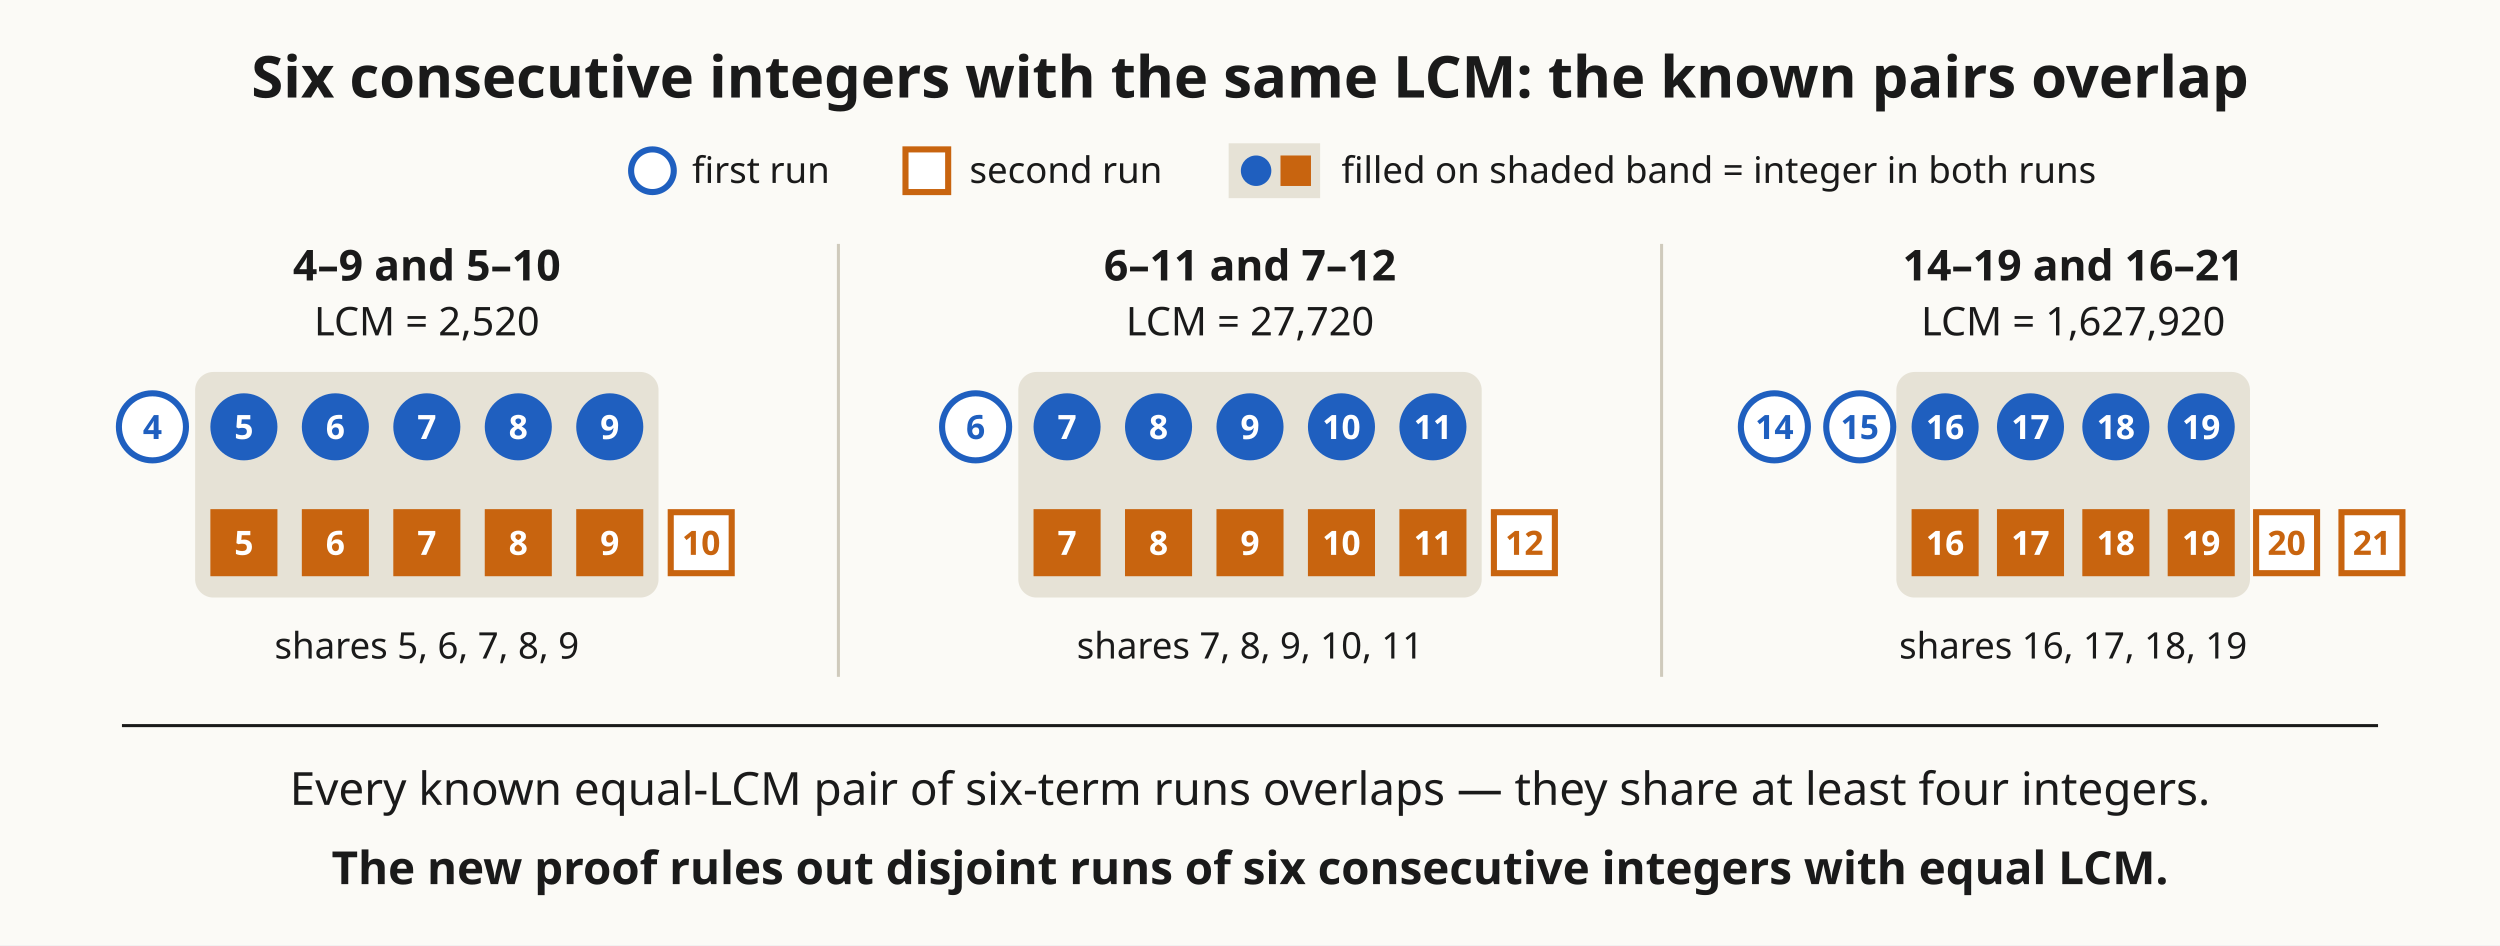
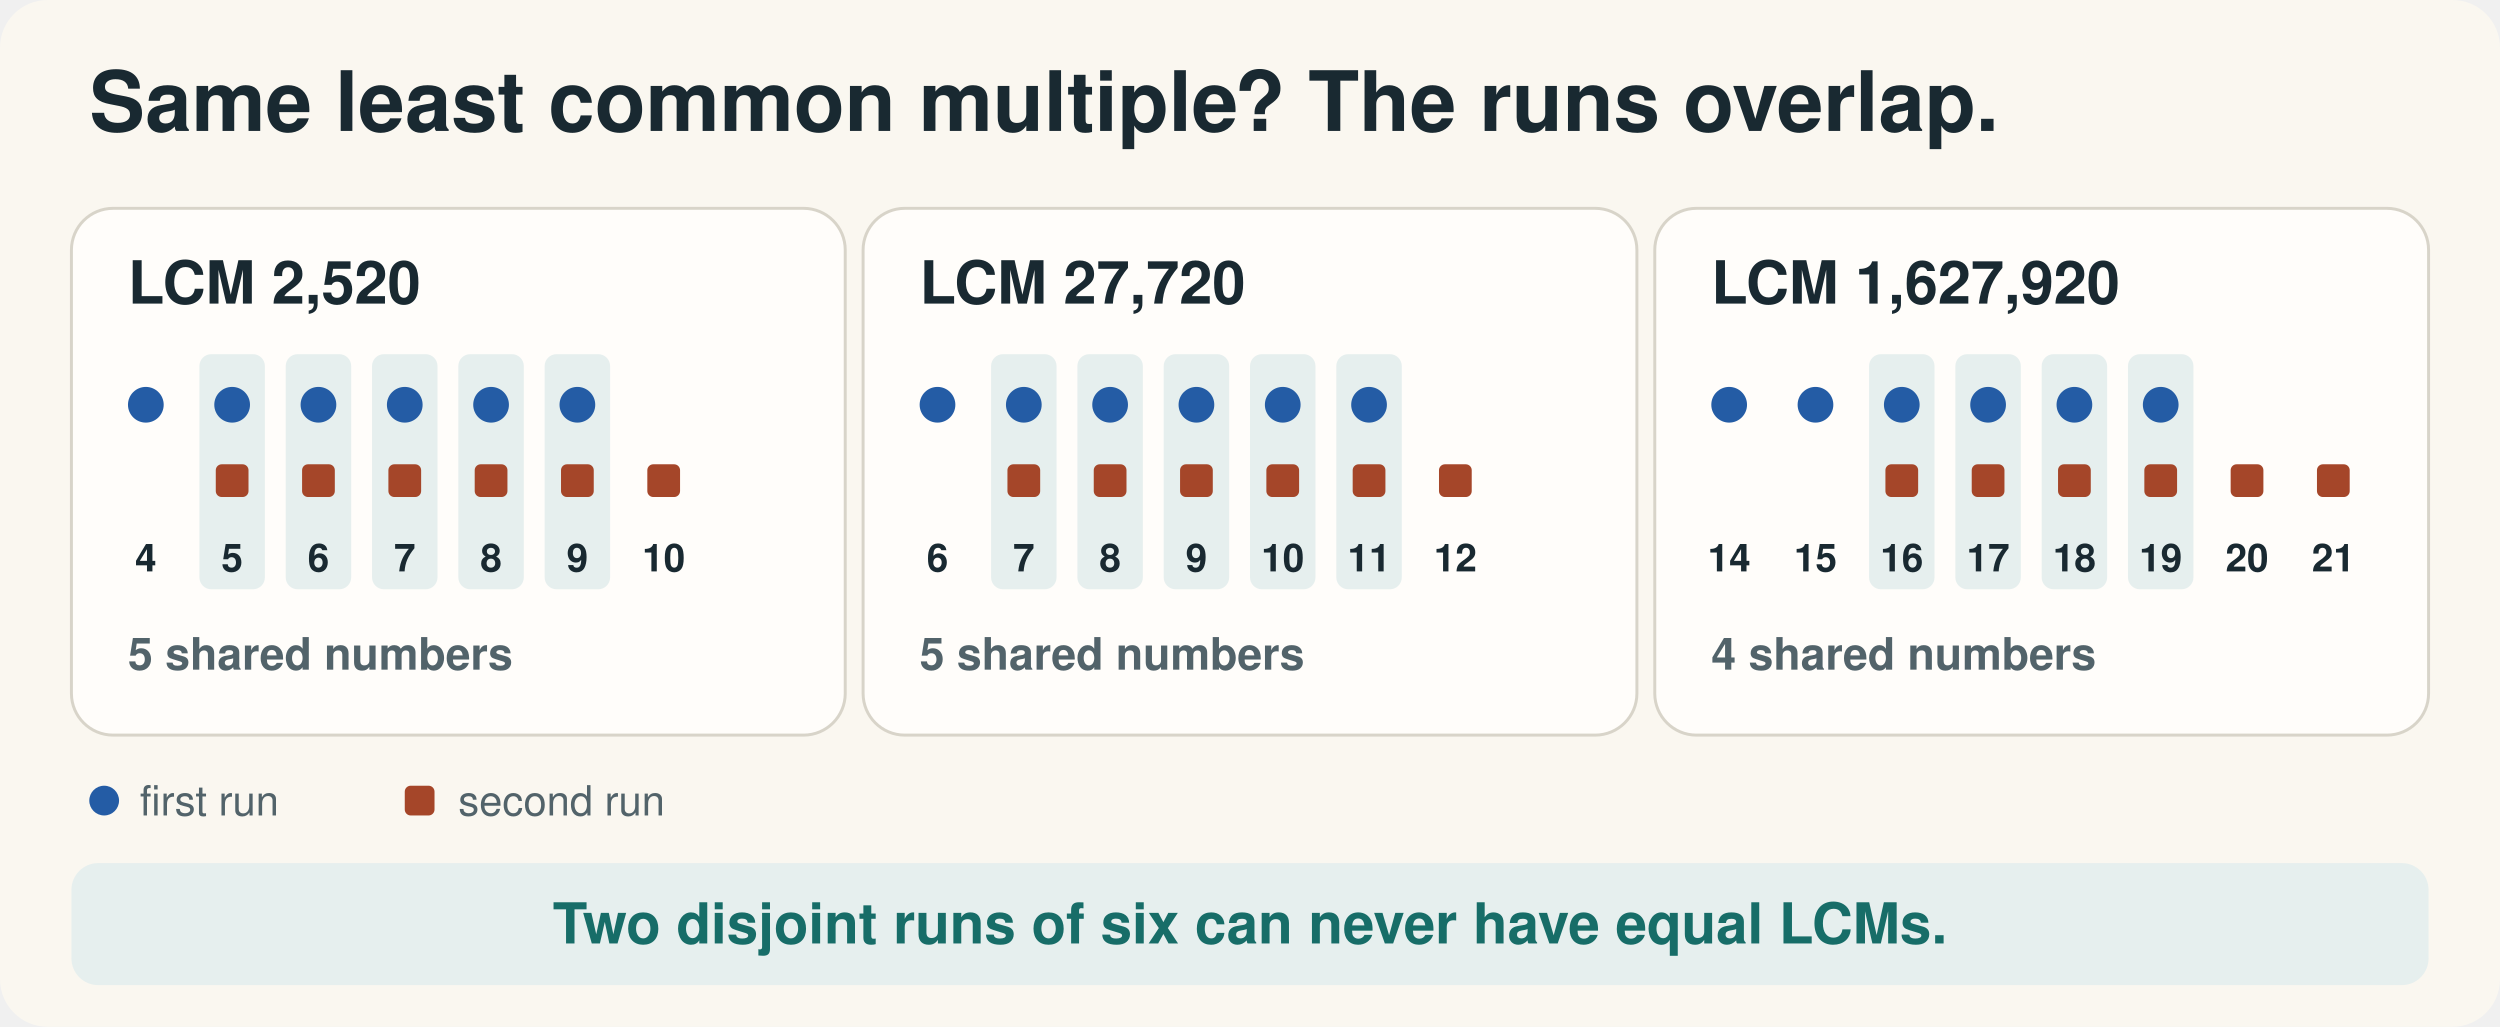
- <svg xmlns="http://www.w3.org/2000/svg" viewBox="0 0 820 310" width="820" height="310" role="img" aria-labelledby="t d">
-   <rect x="0" y="0" width="820" height="310" fill="#fbfaf6" />
-   <g font-family="sans-serif" fill="#1a1a1a" text-anchor="middle">
-     <text x="410" y="32" font-size="19" font-weight="700">Six consecutive integers with the same LCM: the known pairs overlap</text>
-     <g font-size="12" text-anchor="start">
-       <circle cx="214" cy="56" r="7" fill="#ffffff" stroke="#1f5fbf" stroke-width="2" />
-       <text x="227" y="60">first run</text>
-       <rect x="297" y="49" width="14" height="14" fill="#ffffff" stroke="#c8640f" stroke-width="2" />
-       <text x="318" y="60">second run</text>
-       <rect x="403" y="47" width="30" height="18" fill="#e6e2d6" />
-       <circle cx="412" cy="56" r="5" fill="#1f5fbf" />
-       <rect x="420" y="51" width="10" height="10" fill="#c8640f" />
-       <text x="440" y="60">filled on shaded band = integer in both runs</text>
-     </g>
-     <line x1="275" y1="80" x2="275" y2="222" stroke="#cfcabc" stroke-width="1" />
-     <line x1="545" y1="80" x2="545" y2="222" stroke="#cfcabc" stroke-width="1" />
-     <text x="140" y="92" font-size="14" font-weight="700">4–9 and 5–10</text>
-     <text x="140" y="110" font-size="13">LCM = 2,520</text>
-     <rect x="64" y="122" width="152" height="74" rx="6" fill="#e6e2d6" />
-     <g font-size="11" font-weight="700">
-       <circle cx="50" cy="140" r="11" fill="#ffffff" stroke="#1f5fbf" stroke-width="2" />
-       <text x="50" y="144" fill="#1f5fbf">4</text>
-       <circle cx="80" cy="140" r="11" fill="#1f5fbf" />
-       <text x="80" y="144" fill="#ffffff">5</text>
-       <circle cx="110" cy="140" r="11" fill="#1f5fbf" />
-       <text x="110" y="144" fill="#ffffff">6</text>
-       <circle cx="140" cy="140" r="11" fill="#1f5fbf" />
-       <text x="140" y="144" fill="#ffffff">7</text>
-       <circle cx="170" cy="140" r="11" fill="#1f5fbf" />
-       <text x="170" y="144" fill="#ffffff">8</text>
-       <circle cx="200" cy="140" r="11" fill="#1f5fbf" />
-       <text x="200" y="144" fill="#ffffff">9</text>
-       <rect x="69" y="167" width="22" height="22" fill="#c8640f" />
-       <text x="80" y="182" fill="#ffffff">5</text>
-       <rect x="99" y="167" width="22" height="22" fill="#c8640f" />
-       <text x="110" y="182" fill="#ffffff">6</text>
-       <rect x="129" y="167" width="22" height="22" fill="#c8640f" />
-       <text x="140" y="182" fill="#ffffff">7</text>
-       <rect x="159" y="167" width="22" height="22" fill="#c8640f" />
-       <text x="170" y="182" fill="#ffffff">8</text>
-       <rect x="189" y="167" width="22" height="22" fill="#c8640f" />
-       <text x="200" y="182" fill="#ffffff">9</text>
-       <rect x="220" y="168" width="20" height="20" fill="#ffffff" stroke="#c8640f" stroke-width="2" />
-       <text x="230" y="182" fill="#c8640f">10</text>
-     </g>
-     <text x="140" y="216" font-size="12">shares 5, 6, 7, 8, 9</text>
-     <text x="410" y="92" font-size="14" font-weight="700">6–11 and 7–12</text>
-     <text x="410" y="110" font-size="13">LCM = 27,720</text>
-     <rect x="334" y="122" width="152" height="74" rx="6" fill="#e6e2d6" />
-     <g font-size="11" font-weight="700">
-       <circle cx="320" cy="140" r="11" fill="#ffffff" stroke="#1f5fbf" stroke-width="2" />
-       <text x="320" y="144" fill="#1f5fbf">6</text>
-       <circle cx="350" cy="140" r="11" fill="#1f5fbf" />
-       <text x="350" y="144" fill="#ffffff">7</text>
-       <circle cx="380" cy="140" r="11" fill="#1f5fbf" />
-       <text x="380" y="144" fill="#ffffff">8</text>
-       <circle cx="410" cy="140" r="11" fill="#1f5fbf" />
-       <text x="410" y="144" fill="#ffffff">9</text>
-       <circle cx="440" cy="140" r="11" fill="#1f5fbf" />
-       <text x="440" y="144" fill="#ffffff">10</text>
-       <circle cx="470" cy="140" r="11" fill="#1f5fbf" />
-       <text x="470" y="144" fill="#ffffff">11</text>
-       <rect x="339" y="167" width="22" height="22" fill="#c8640f" />
-       <text x="350" y="182" fill="#ffffff">7</text>
-       <rect x="369" y="167" width="22" height="22" fill="#c8640f" />
-       <text x="380" y="182" fill="#ffffff">8</text>
-       <rect x="399" y="167" width="22" height="22" fill="#c8640f" />
-       <text x="410" y="182" fill="#ffffff">9</text>
-       <rect x="429" y="167" width="22" height="22" fill="#c8640f" />
-       <text x="440" y="182" fill="#ffffff">10</text>
-       <rect x="459" y="167" width="22" height="22" fill="#c8640f" />
-       <text x="470" y="182" fill="#ffffff">11</text>
-       <rect x="490" y="168" width="20" height="20" fill="#ffffff" stroke="#c8640f" stroke-width="2" />
-       <text x="500" y="182" fill="#c8640f">12</text>
-     </g>
-     <text x="410" y="216" font-size="12">shares 7, 8, 9, 10, 11</text>
-     <text x="680" y="92" font-size="14" font-weight="700">14–19 and 16–21</text>
-     <text x="680" y="110" font-size="13">LCM = 1,627,920</text>
-     <rect x="622" y="122" width="116" height="74" rx="6" fill="#e6e2d6" />
-     <g font-size="11" font-weight="700">
-       <circle cx="582" cy="140" r="11" fill="#ffffff" stroke="#1f5fbf" stroke-width="2" />
-       <text x="582" y="144" fill="#1f5fbf">14</text>
-       <circle cx="610" cy="140" r="11" fill="#ffffff" stroke="#1f5fbf" stroke-width="2" />
-       <text x="610" y="144" fill="#1f5fbf">15</text>
-       <circle cx="638" cy="140" r="11" fill="#1f5fbf" />
-       <text x="638" y="144" fill="#ffffff">16</text>
-       <circle cx="666" cy="140" r="11" fill="#1f5fbf" />
-       <text x="666" y="144" fill="#ffffff">17</text>
-       <circle cx="694" cy="140" r="11" fill="#1f5fbf" />
-       <text x="694" y="144" fill="#ffffff">18</text>
-       <circle cx="722" cy="140" r="11" fill="#1f5fbf" />
-       <text x="722" y="144" fill="#ffffff">19</text>
-       <rect x="627" y="167" width="22" height="22" fill="#c8640f" />
-       <text x="638" y="182" fill="#ffffff">16</text>
-       <rect x="655" y="167" width="22" height="22" fill="#c8640f" />
-       <text x="666" y="182" fill="#ffffff">17</text>
-       <rect x="683" y="167" width="22" height="22" fill="#c8640f" />
-       <text x="694" y="182" fill="#ffffff">18</text>
-       <rect x="711" y="167" width="22" height="22" fill="#c8640f" />
-       <text x="722" y="182" fill="#ffffff">19</text>
-       <rect x="740" y="168" width="20" height="20" fill="#ffffff" stroke="#c8640f" stroke-width="2" />
-       <text x="750" y="182" fill="#c8640f">20</text>
-       <rect x="768" y="168" width="20" height="20" fill="#ffffff" stroke="#c8640f" stroke-width="2" />
-       <text x="778" y="182" fill="#c8640f">21</text>
-     </g>
-     <text x="680" y="216" font-size="12">shares 16, 17, 18, 19</text>
-     <line x1="40" y1="238" x2="780" y2="238" stroke="#1a1a1a" stroke-width="1" />
-     <text x="410" y="264" font-size="15">Every known equal-LCM pair of six-term runs overlaps — they share at least four integers.</text>
-     <text x="410" y="290" font-size="15" font-weight="700">The new proof rules out disjoint runs of six consecutive integers with equal LCM.</text>
+ <svg xmlns="http://www.w3.org/2000/svg" width="840" height="345" viewBox="0 0 840 345" role="img" aria-labelledby="t d">
+   <rect x="0" y="0" width="840" height="345" rx="16" fill="#faf7f0" stroke="none" stroke-width="1" />
+   <g font-family="Helvetica, Arial, sans-serif">
+     <text x="30" y="44" font-size="28" fill="#192931" font-weight="700" text-anchor="start">Same least common multiple? The runs overlap.</text>
+     <rect x="24" y="70" width="260" height="177" rx="14" fill="#fffdfa" stroke="#d8d4c9" stroke-width="1" />
+     <text x="43" y="102" font-size="20" fill="#192931" font-weight="700" text-anchor="start">LCM 2,520</text>
+     <circle cx="49" cy="136" r="6" fill="#245ca5" stroke="none" stroke-width="1" />
+     <text x="49" y="192" font-size="13" fill="#192931" font-weight="650" text-anchor="middle">4</text>
+     <rect x="67" y="119" width="22" height="79" rx="4" fill="#e6efee" stroke="none" stroke-width="1" />
+     <circle cx="78" cy="136" r="6" fill="#245ca5" stroke="none" stroke-width="1" />
+     <rect x="72.5" y="156" width="11" height="11" rx="2" fill="#a54629" stroke="none" stroke-width="1" />
+     <text x="78" y="192" font-size="13" fill="#192931" font-weight="650" text-anchor="middle">5</text>
+     <rect x="96" y="119" width="22" height="79" rx="4" fill="#e6efee" stroke="none" stroke-width="1" />
+     <circle cx="107" cy="136" r="6" fill="#245ca5" stroke="none" stroke-width="1" />
+     <rect x="101.5" y="156" width="11" height="11" rx="2" fill="#a54629" stroke="none" stroke-width="1" />
+     <text x="107" y="192" font-size="13" fill="#192931" font-weight="650" text-anchor="middle">6</text>
+     <rect x="125" y="119" width="22" height="79" rx="4" fill="#e6efee" stroke="none" stroke-width="1" />
+     <circle cx="136" cy="136" r="6" fill="#245ca5" stroke="none" stroke-width="1" />
+     <rect x="130.5" y="156" width="11" height="11" rx="2" fill="#a54629" stroke="none" stroke-width="1" />
+     <text x="136" y="192" font-size="13" fill="#192931" font-weight="650" text-anchor="middle">7</text>
+     <rect x="154" y="119" width="22" height="79" rx="4" fill="#e6efee" stroke="none" stroke-width="1" />
+     <circle cx="165" cy="136" r="6" fill="#245ca5" stroke="none" stroke-width="1" />
+     <rect x="159.5" y="156" width="11" height="11" rx="2" fill="#a54629" stroke="none" stroke-width="1" />
+     <text x="165" y="192" font-size="13" fill="#192931" font-weight="650" text-anchor="middle">8</text>
+     <rect x="183" y="119" width="22" height="79" rx="4" fill="#e6efee" stroke="none" stroke-width="1" />
+     <circle cx="194" cy="136" r="6" fill="#245ca5" stroke="none" stroke-width="1" />
+     <rect x="188.5" y="156" width="11" height="11" rx="2" fill="#a54629" stroke="none" stroke-width="1" />
+     <text x="194" y="192" font-size="13" fill="#192931" font-weight="650" text-anchor="middle">9</text>
+     <rect x="217.5" y="156" width="11" height="11" rx="2" fill="#a54629" stroke="none" stroke-width="1" />
+     <text x="223" y="192" font-size="13" fill="#192931" font-weight="650" text-anchor="middle">10</text>
+     <text x="43" y="225" font-size="15" fill="#52636a" font-weight="600" text-anchor="start">5 shared numbers</text>
+     <rect x="290" y="70" width="260" height="177" rx="14" fill="#fffdfa" stroke="#d8d4c9" stroke-width="1" />
+     <text x="309" y="102" font-size="20" fill="#192931" font-weight="700" text-anchor="start">LCM 27,720</text>
+     <circle cx="315" cy="136" r="6" fill="#245ca5" stroke="none" stroke-width="1" />
+     <text x="315" y="192" font-size="13" fill="#192931" font-weight="650" text-anchor="middle">6</text>
+     <rect x="333" y="119" width="22" height="79" rx="4" fill="#e6efee" stroke="none" stroke-width="1" />
+     <circle cx="344" cy="136" r="6" fill="#245ca5" stroke="none" stroke-width="1" />
+     <rect x="338.5" y="156" width="11" height="11" rx="2" fill="#a54629" stroke="none" stroke-width="1" />
+     <text x="344" y="192" font-size="13" fill="#192931" font-weight="650" text-anchor="middle">7</text>
+     <rect x="362" y="119" width="22" height="79" rx="4" fill="#e6efee" stroke="none" stroke-width="1" />
+     <circle cx="373" cy="136" r="6" fill="#245ca5" stroke="none" stroke-width="1" />
+     <rect x="367.5" y="156" width="11" height="11" rx="2" fill="#a54629" stroke="none" stroke-width="1" />
+     <text x="373" y="192" font-size="13" fill="#192931" font-weight="650" text-anchor="middle">8</text>
+     <rect x="391" y="119" width="22" height="79" rx="4" fill="#e6efee" stroke="none" stroke-width="1" />
+     <circle cx="402" cy="136" r="6" fill="#245ca5" stroke="none" stroke-width="1" />
+     <rect x="396.5" y="156" width="11" height="11" rx="2" fill="#a54629" stroke="none" stroke-width="1" />
+     <text x="402" y="192" font-size="13" fill="#192931" font-weight="650" text-anchor="middle">9</text>
+     <rect x="420" y="119" width="22" height="79" rx="4" fill="#e6efee" stroke="none" stroke-width="1" />
+     <circle cx="431" cy="136" r="6" fill="#245ca5" stroke="none" stroke-width="1" />
+     <rect x="425.5" y="156" width="11" height="11" rx="2" fill="#a54629" stroke="none" stroke-width="1" />
+     <text x="431" y="192" font-size="13" fill="#192931" font-weight="650" text-anchor="middle">10</text>
+     <rect x="449" y="119" width="22" height="79" rx="4" fill="#e6efee" stroke="none" stroke-width="1" />
+     <circle cx="460" cy="136" r="6" fill="#245ca5" stroke="none" stroke-width="1" />
+     <rect x="454.5" y="156" width="11" height="11" rx="2" fill="#a54629" stroke="none" stroke-width="1" />
+     <text x="460" y="192" font-size="13" fill="#192931" font-weight="650" text-anchor="middle">11</text>
+     <rect x="483.5" y="156" width="11" height="11" rx="2" fill="#a54629" stroke="none" stroke-width="1" />
+     <text x="489" y="192" font-size="13" fill="#192931" font-weight="650" text-anchor="middle">12</text>
+     <text x="309" y="225" font-size="15" fill="#52636a" font-weight="600" text-anchor="start">5 shared numbers</text>
+     <rect x="556" y="70" width="260" height="177" rx="14" fill="#fffdfa" stroke="#d8d4c9" stroke-width="1" />
+     <text x="575" y="102" font-size="20" fill="#192931" font-weight="700" text-anchor="start">LCM 1,627,920</text>
+     <circle cx="581" cy="136" r="6" fill="#245ca5" stroke="none" stroke-width="1" />
+     <text x="581" y="192" font-size="13" fill="#192931" font-weight="650" text-anchor="middle">14</text>
+     <circle cx="610" cy="136" r="6" fill="#245ca5" stroke="none" stroke-width="1" />
+     <text x="610" y="192" font-size="13" fill="#192931" font-weight="650" text-anchor="middle">15</text>
+     <rect x="628" y="119" width="22" height="79" rx="4" fill="#e6efee" stroke="none" stroke-width="1" />
+     <circle cx="639" cy="136" r="6" fill="#245ca5" stroke="none" stroke-width="1" />
+     <rect x="633.5" y="156" width="11" height="11" rx="2" fill="#a54629" stroke="none" stroke-width="1" />
+     <text x="639" y="192" font-size="13" fill="#192931" font-weight="650" text-anchor="middle">16</text>
+     <rect x="657" y="119" width="22" height="79" rx="4" fill="#e6efee" stroke="none" stroke-width="1" />
+     <circle cx="668" cy="136" r="6" fill="#245ca5" stroke="none" stroke-width="1" />
+     <rect x="662.5" y="156" width="11" height="11" rx="2" fill="#a54629" stroke="none" stroke-width="1" />
+     <text x="668" y="192" font-size="13" fill="#192931" font-weight="650" text-anchor="middle">17</text>
+     <rect x="686" y="119" width="22" height="79" rx="4" fill="#e6efee" stroke="none" stroke-width="1" />
+     <circle cx="697" cy="136" r="6" fill="#245ca5" stroke="none" stroke-width="1" />
+     <rect x="691.5" y="156" width="11" height="11" rx="2" fill="#a54629" stroke="none" stroke-width="1" />
+     <text x="697" y="192" font-size="13" fill="#192931" font-weight="650" text-anchor="middle">18</text>
+     <rect x="715" y="119" width="22" height="79" rx="4" fill="#e6efee" stroke="none" stroke-width="1" />
+     <circle cx="726" cy="136" r="6" fill="#245ca5" stroke="none" stroke-width="1" />
+     <rect x="720.5" y="156" width="11" height="11" rx="2" fill="#a54629" stroke="none" stroke-width="1" />
+     <text x="726" y="192" font-size="13" fill="#192931" font-weight="650" text-anchor="middle">19</text>
+     <rect x="749.5" y="156" width="11" height="11" rx="2" fill="#a54629" stroke="none" stroke-width="1" />
+     <text x="755" y="192" font-size="13" fill="#192931" font-weight="650" text-anchor="middle">20</text>
+     <rect x="778.5" y="156" width="11" height="11" rx="2" fill="#a54629" stroke="none" stroke-width="1" />
+     <text x="784" y="192" font-size="13" fill="#192931" font-weight="650" text-anchor="middle">21</text>
+     <text x="575" y="225" font-size="15" fill="#52636a" font-weight="600" text-anchor="start">4 shared numbers</text>
+     <circle cx="35" cy="269" r="5" fill="#245ca5" stroke="none" stroke-width="1" />
+     <text x="47" y="274" font-size="14" fill="#52636a" font-weight="500" text-anchor="start">first run</text>
+     <rect x="136" y="264" width="10" height="10" rx="2" fill="#a54629" stroke="none" stroke-width="1" />
+     <text x="154" y="274" font-size="14" fill="#52636a" font-weight="500" text-anchor="start">second run</text>
+     <rect x="24" y="290" width="792" height="41" rx="9" fill="#e6efee" stroke="none" stroke-width="1" />
+     <text x="420" y="317" font-size="19" fill="#176d68" font-weight="700" text-anchor="middle">Two disjoint runs of six can never have equal LCMs.</text>
  </g>
</svg>
